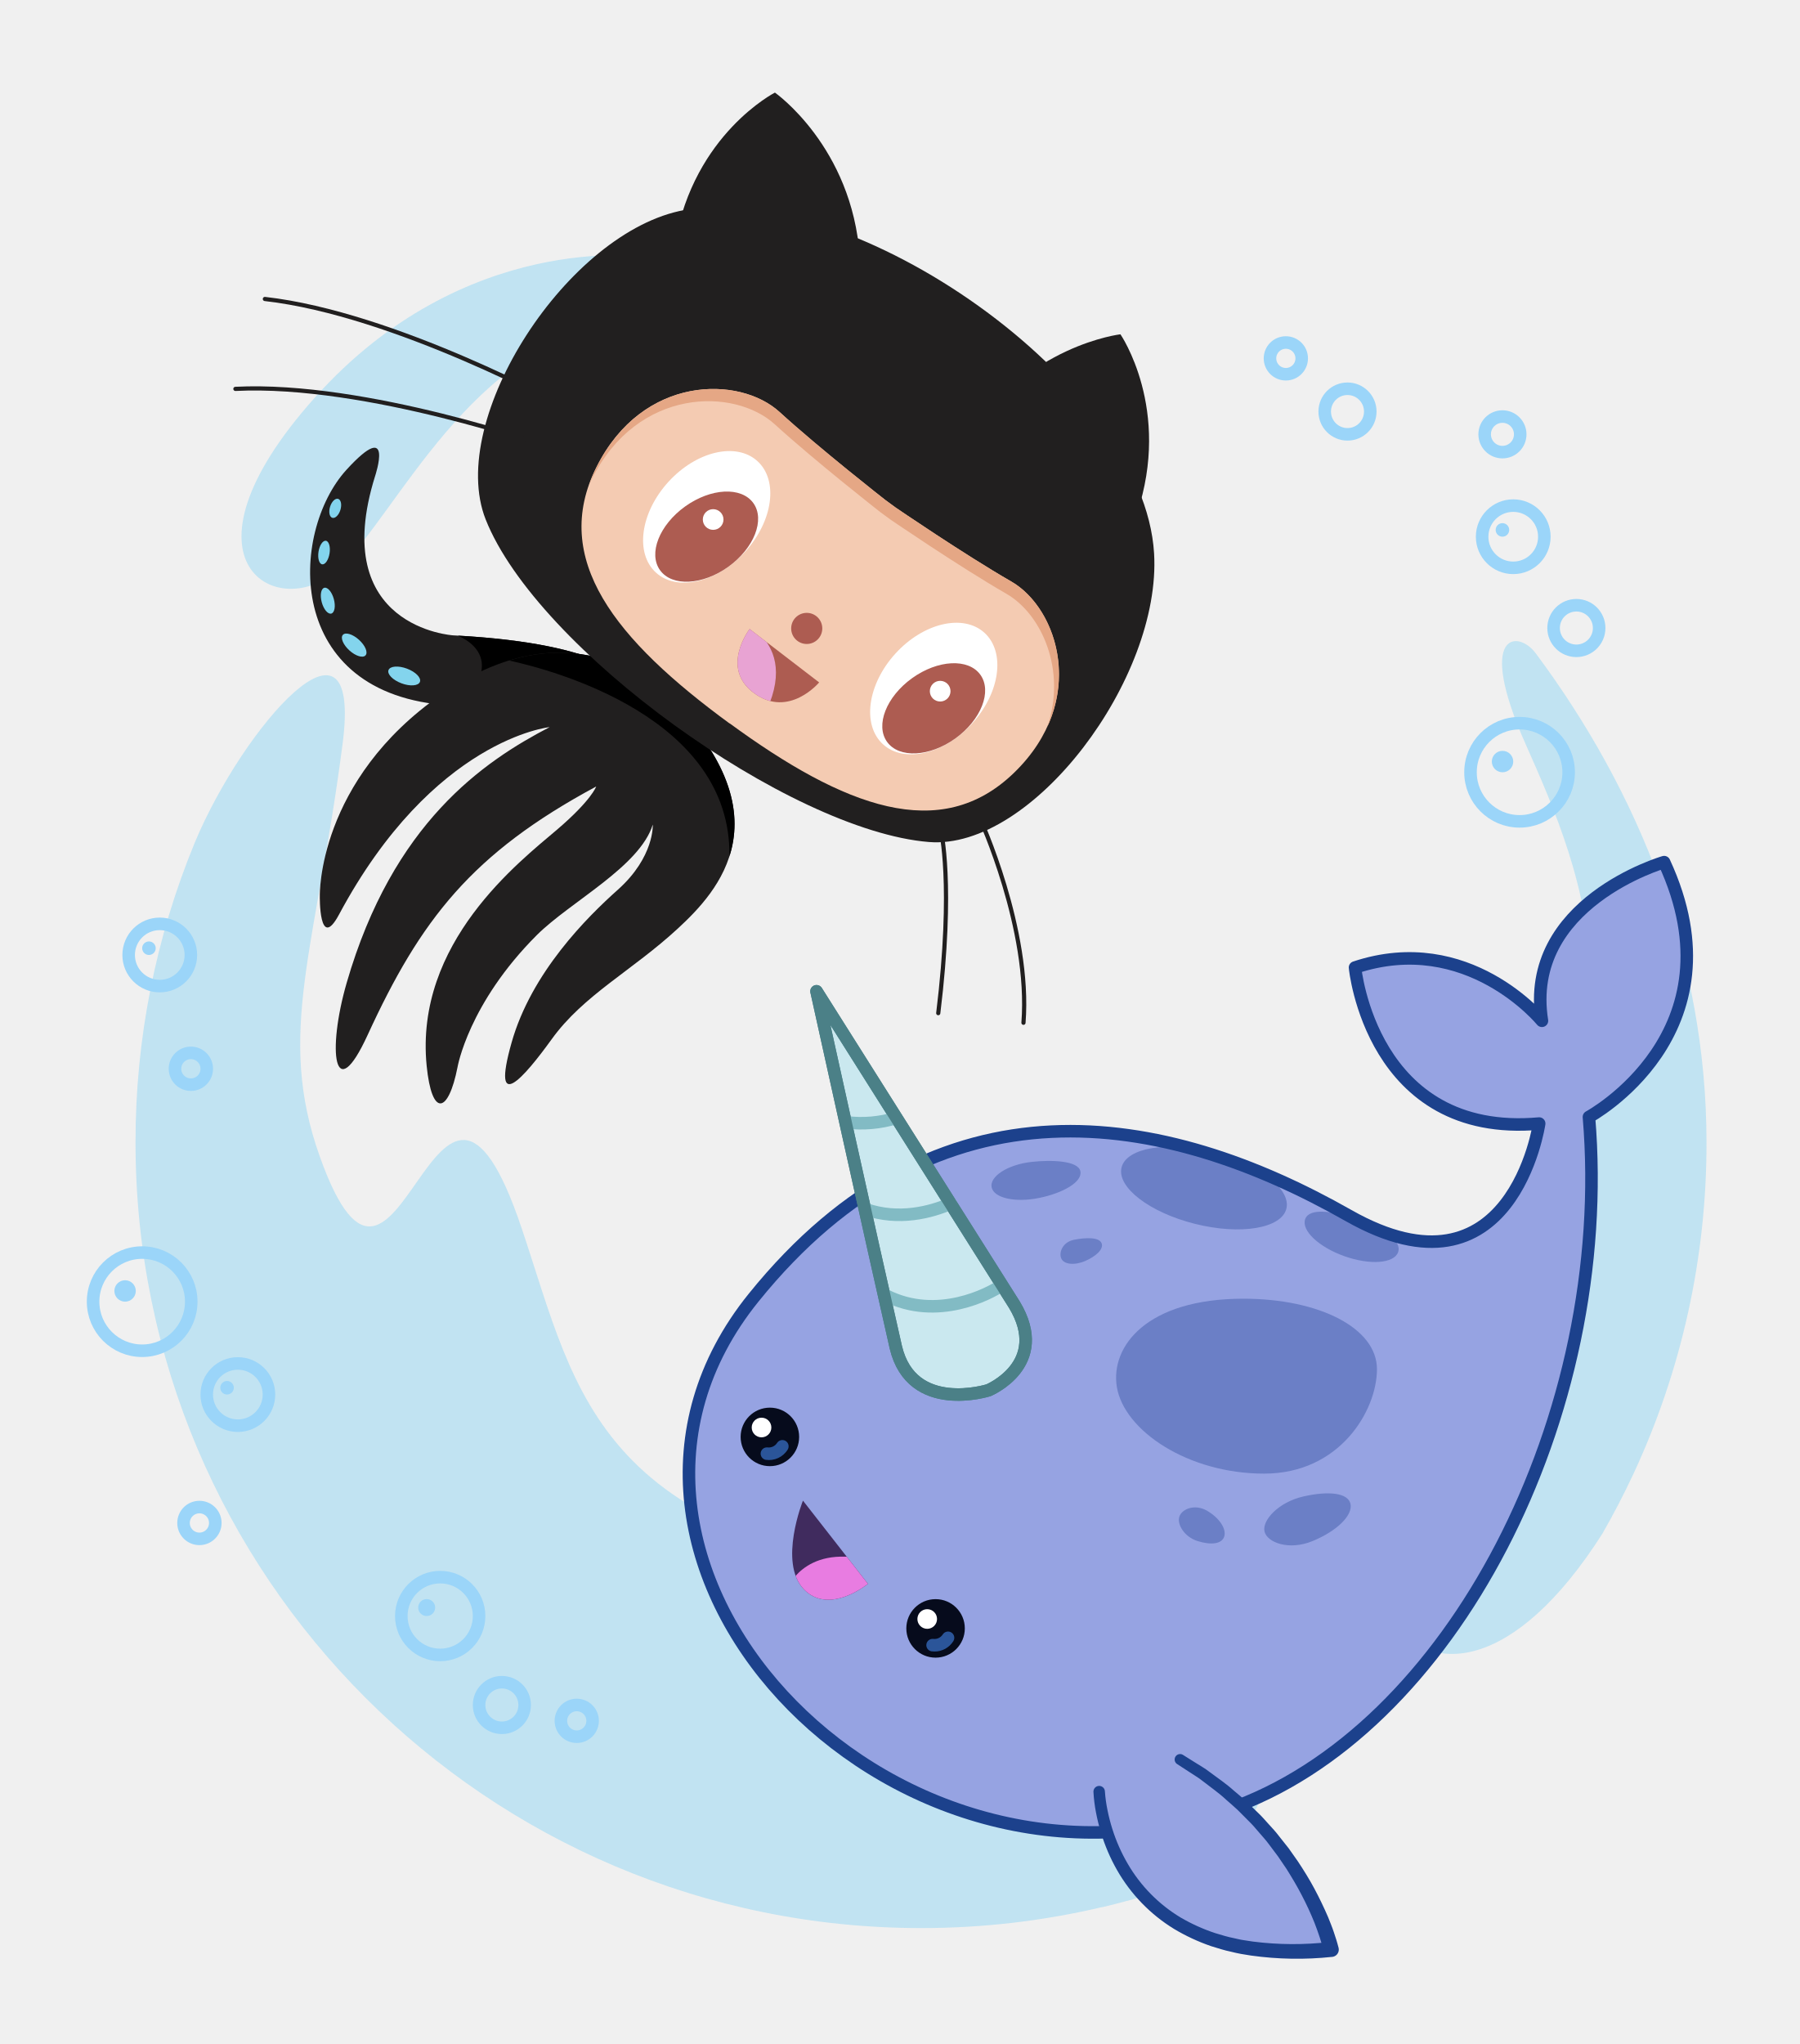
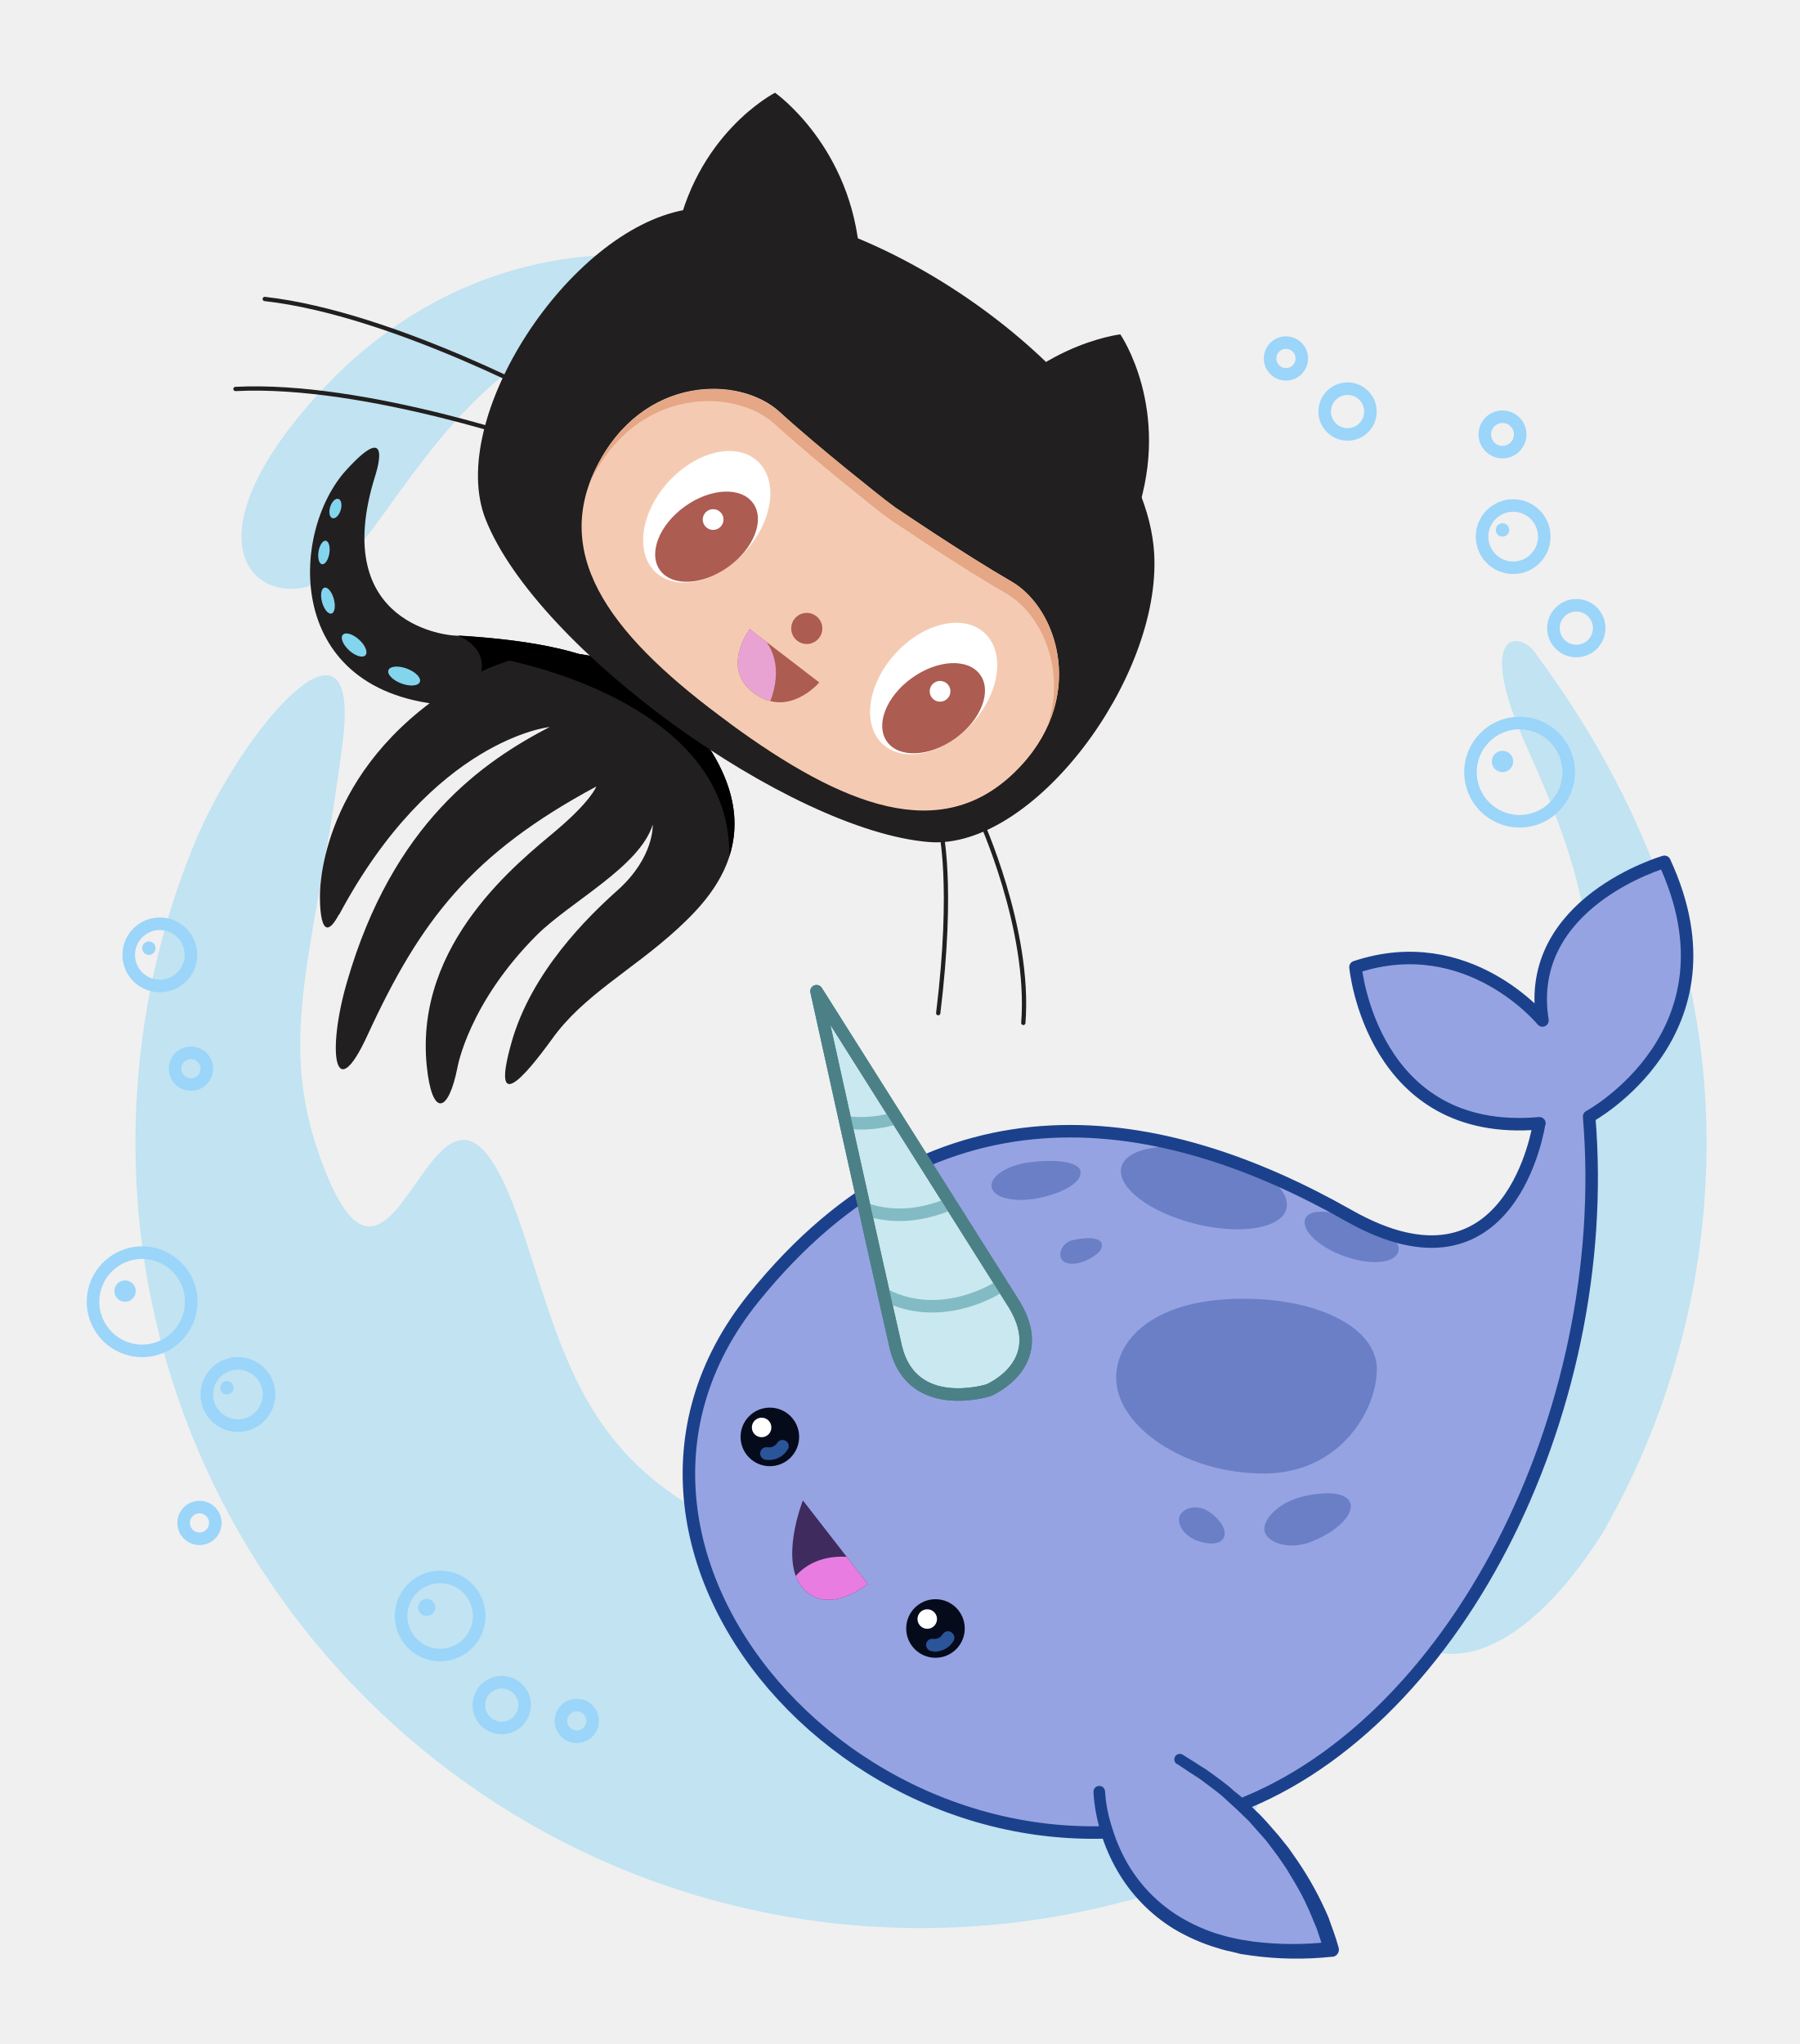
<svg xmlns="http://www.w3.org/2000/svg" viewBox="0 0 590 670">
  <defs>
-     <style>.cls-1,.cls-15,.cls-17,.cls-25,.cls-6,.cls-8{fill:none;}.cls-2{opacity:0.4;}.cls-3{fill:#7acff4;}.cls-4{fill:#96a3e2;}.cls-5{fill:#6b7fc6;}.cls-6{stroke:#1c418c;}.cls-15,.cls-17,.cls-25,.cls-6,.cls-7,.cls-8{stroke-linecap:round;stroke-linejoin:round;}.cls-15,.cls-17,.cls-6,.cls-7,.cls-8{stroke-width:4.11px;}.cls-7{fill:#cae8ef;}.cls-15,.cls-7{stroke:#4b8087;}.cls-8{stroke:#82bbc4;}.cls-9{fill:#060b1c;}.cls-10{fill:#fff;}.cls-11{fill:#2b5599;}.cls-12{fill:#402b5e;}.cls-13{clip-path:url(#clip-path);}.cls-14{fill:#e87ce1;}.cls-16{fill:#1c418c;}.cls-17{stroke:#9bd5f9;}.cls-18{fill:#9bd5f9;}.cls-19{fill:#211f1f;}.cls-20{fill:#83d4ed;}.cls-21{fill:#f4cbb2;}.cls-22{fill:#ad5c51;}.cls-23{clip-path:url(#clip-path-2);}.cls-24{fill:#e8a3d3;}.cls-25{stroke:#211f1f;stroke-width:1.37px;}.cls-26{fill:#e5a785;}</style>
-     <clipPath id="clip-path">
-       <path class="cls-1" d="M263.25,491.89l21.3,27.27s-12.74,10.5-21.07,1.72S263.25,491.89,263.25,491.89Z" />
+     <style>.a,.n{fill:none}.o{fill:#96a3e2}.d{fill:#6b7fc6}.a,.v{stroke-linecap:round;stroke-linejoin:round}.v{stroke-width:4.1}.a{stroke-width:4.11px}.e{fill:#060b1c}.f{fill:#fff}.g{fill:#2b5599}.a{stroke:#9bd5f9}.h{fill:#9bd5f9}.i{fill:#211f1f}.j{fill:#83d4ed}.k{fill:#ad5c51}</style>
+     <clipPath id="q">
+       <path d="M263.3 491.9l21.2 27.3s-12.7 10.5-21 1.7-.3-29-.3-29z" class="n" />
    </clipPath>
-     <clipPath id="clip-path-2">
-       <path class="cls-1" d="M245.76,206.18l22.8,17.51s-9.9,11.84-21.27,3.57S245.76,206.18,245.76,206.18Z" />
+     <clipPath id="p">
+       <path d="M245.8 206.2l22.8 17.5s-10 11.8-21.3 3.6-1.5-21.1-1.5-21.1z" class="n" />
    </clipPath>
  </defs>
-   <g id="nellie4">
-     <g class="cls-2">
-       <path class="cls-3" d="M503.59,214.27a.6.6,0,0,1-.11-.12c-5.77-7.82-19.69-7.15-3.34,29.67,19,42.84,46.32,104.23-23.43,188.51-63.72,77-9.17,161.17,48.62,70.41q5.5-9.57,10.21-19.65s0,0,0,0A256.26,256.26,0,0,0,559.48,374.5C559.48,313.93,537.21,259.5,503.59,214.27Z" />
-       <path class="cls-3" d="M321.25,519C194.8,507,189.71,458,171,402.53c-28.33-84.2-40,50.14-66.19-23.53-14.4-40.46-1.15-68.1,7.53-135.33,6.48-50.19-32.67-5.34-48.44,32.43a256.87,256.87,0,0,0-19.47,98.4C44.47,516.71,159.76,632,302,632a258.1,258.1,0,0,0,59.31-6.87l.18,0c3-.71,6-1.49,9-2.31l.16,0C435.14,603,442.1,530.47,321.25,519Z" />
-       <path class="cls-3" d="M111.29,186.25c19.25-18.5,43.25-73.5,91.5-80.25,0,0,21.63-19.2,8.5-21.85,0,0-59-8.65-108,46.1S92,204.75,111.29,186.25Z" />
-     </g>
-     <path class="cls-4" d="M504.62,368.29s-8.82,60.65-62.54,30.13c-60.25-34.24-134.52-48-195,26.93-68.93,85.37,42.74,206.34,154.86,168,74-25.3,127.25-129.6,119-227.22,0,0,50.67-27.38,24.65-83.53,0,0-46.22,13.35-40.06,52,0,0-24.3-29.79-61.28-17.46C444.25,317.17,449.61,373.2,504.62,368.29Z" />
-     <path class="cls-5" d="M451.44,448.81c0,13.52-12.14,34.23-37,34.23s-45.88-14-48.28-28.41C364,441.29,376,425.7,407.62,425.7,432.45,425.7,451.44,435.28,451.44,448.81Z" />
-     <path class="cls-5" d="M361.14,407.47c.85,1.95-1.85,4.34-5.34,5.86s-7,1.15-7.86-.81.43-5.38,4.16-6.13C356.07,405.6,360.29,405.51,361.14,407.47Z" />
-     <path class="cls-5" d="M401.37,503.65c-.77,2.47-4.32,2.87-8.72,1.5s-6.81-5.52-6-8,4.95-4.27,9-2C399.83,497.56,402.14,501.18,401.37,503.65Z" />
-     <path class="cls-5" d="M442.76,492.94c-.82-3.61-7.15-4.3-15.42-2.42s-13.59,7.86-12.77,11.47,8,6.36,15.74,3.16C438.58,501.76,443.58,496.55,442.76,492.94Z" />
-     <ellipse class="cls-5" cx="394.72" cy="389.43" rx="12.1" ry="27.85" transform="translate(-78.93 677.72) rotate(-75.94)" />
-     <path class="cls-5" d="M458.37,410.45c-1.32,3.71-9.21,4.3-17.62,1.31s-14.16-8.44-12.84-12.15,8.9-2.81,17.31.18S459.7,406.73,458.37,410.45Z" />
-     <path class="cls-5" d="M354.21,383.93c.71,3.52-5.76,7.18-13.61,8.76s-14.78,0-15.49-3.52,5.22-7.45,13.18-8.32C344.62,380.15,353.5,380.41,354.21,383.93Z" />
-     <path class="cls-6" d="M504.62,368.29s-8.82,60.65-62.54,30.13c-60.25-34.24-134.52-48-195,26.93-68.93,85.37,42.74,206.34,154.86,168,74-25.3,127.25-129.6,119-227.22,0,0,50.67-27.38,24.65-83.53,0,0-46.22,13.35-40.06,52,0,0-24.3-29.79-61.28-17.46C444.25,317.17,449.61,373.2,504.62,368.29Z" />
-     <path class="cls-7" d="M332.58,427.68C313.87,398,267.7,324.93,267.7,324.93s18.7,84.73,26,116.69c5.27,22.08,30.38,14.09,30.38,14.09S344.39,447.27,332.58,427.68Z" />
-     <path class="cls-8" d="M328.05,421.53c-3.47,2.36-20.7,11.7-37.64,3.08" />
-     <path class="cls-8" d="M311.67,394.53c-6.43,2.79-17,5.64-27.92,1.82" />
-     <path class="cls-8" d="M293.91,366.43a39,39,0,0,1-16.51,1.44" />
-     <circle class="cls-9" cx="252.41" cy="471" r="9.59" />
-     <circle class="cls-10" cx="249.67" cy="467.92" r="3.22" />
-     <path class="cls-11" d="M257.59,472.34a2.06,2.06,0,0,0-2.83.65,3.23,3.23,0,0,1-3.15,1.45,2.06,2.06,0,0,0-.59,4.07,7.23,7.23,0,0,0,7.22-3.34A2.06,2.06,0,0,0,257.59,472.34Z" />
-     <circle class="cls-9" cx="306.73" cy="533.77" r="9.59" />
-     <circle class="cls-10" cx="303.99" cy="530.69" r="3.22" />
-     <path class="cls-11" d="M311.91,535.11a2.06,2.06,0,0,0-2.83.65,3.23,3.23,0,0,1-3.15,1.45,2.06,2.06,0,0,0-.59,4.07,7.35,7.35,0,0,0,1.06.07,7.22,7.22,0,0,0,6.16-3.41A2.06,2.06,0,0,0,311.91,535.11Z" />
-     <path class="cls-12" d="M263.25,491.89l21.3,27.27s-12.74,10.5-21.07,1.72S263.25,491.89,263.25,491.89Z" />
-     <g class="cls-13">
-       <path class="cls-14" d="M258.55,519.93s6.58-15.4,30.08-7.36l-2.18,13.61-23.62,1.29Z" />
-     </g>
-     <path class="cls-15" d="M332.58,427.68C313.87,398,267.7,324.93,267.7,324.93s18.7,84.73,26,116.69c5.27,22.08,30.38,14.09,30.38,14.09S344.39,447.27,332.58,427.68Z" />
-     <path class="cls-4" d="M360.37,587.29s1.71,59.23,76,51.7c0,0-8.22-38-49.65-62.31" />
-     <path class="cls-16" d="M362.25,587.24a46.25,46.25,0,0,0,.85,6.13,58,58,0,0,0,1.57,6.1,56,56,0,0,0,5.07,11.47,49.69,49.69,0,0,0,17.33,17.6,59.52,59.52,0,0,0,11.39,5.13c2,.59,4,1.24,6.07,1.63,1,.21,2.05.5,3.09.64l3.12.48a104.17,104.17,0,0,0,25.39.12h0l-2.16,3c-.17-.69-.37-1.52-.61-2.29s-.46-1.56-.73-2.34c-.49-1.57-1.11-3.11-1.68-4.66a98.67,98.67,0,0,0-4.18-9.05c-1.52-2.95-3.24-5.81-5-8.62l-2.81-4.13-3-4c-1-1.36-2.13-2.56-3.21-3.83s-2.16-2.56-3.37-3.71l-3.53-3.55c-1.2-1.16-2.5-2.22-3.74-3.33-2.44-2.29-5.2-4.2-7.84-6.25-1.3-1.06-2.77-1.88-4.16-2.82l-4.21-2.74-.11-.07a1.79,1.79,0,0,1,1.92-3l4.39,2.75c1.45.94,3,1.76,4.33,2.83,2.77,2.07,5.65,4,8.22,6.33,1.31,1.13,2.67,2.21,3.93,3.39l3.72,3.62c1.28,1.18,2.4,2.51,3.57,3.79s2.36,2.54,3.4,3.93l3.23,4.07,3,4.26c1.92,2.89,3.76,5.84,5.4,8.91s3.15,6.2,4.53,9.4c.64,1.63,1.32,3.24,1.87,4.91.29.82.57,1.66.82,2.51s.5,1.67.74,2.63a2.4,2.4,0,0,1-1.76,2.91l-.36.06h-.05a108.6,108.6,0,0,1-26.53-.44l-3.31-.54c-1.1-.17-2.18-.48-3.27-.72-2.19-.44-4.32-1.16-6.47-1.81a64.32,64.32,0,0,1-12.23-5.68A54,54,0,0,1,366.23,613a59,59,0,0,1-5.29-12.35,60.64,60.64,0,0,1-1.61-6.51,49,49,0,0,1-.84-6.76,1.88,1.88,0,0,1,3.76-.2Z" />
-     <circle class="cls-17" cx="46.61" cy="426.67" r="16.09" />
-     <circle class="cls-18" cx="41.01" cy="423.16" r="3.51" />
-     <circle class="cls-17" cx="498.2" cy="253.14" r="16.09" />
-     <circle class="cls-18" cx="492.61" cy="249.63" r="3.51" />
-     <circle class="cls-17" cx="52.38" cy="313.03" r="10.2" />
-     <circle class="cls-18" cx="48.83" cy="310.81" r="2.22" />
-     <circle class="cls-17" cx="77.98" cy="457.12" r="10.2" />
-     <circle class="cls-18" cx="74.44" cy="454.89" r="2.22" />
-     <circle class="cls-17" cx="496.12" cy="175.93" r="10.2" />
-     <circle class="cls-18" cx="492.58" cy="173.7" r="2.22" />
-     <circle class="cls-17" cx="144.32" cy="529.72" r="12.75" />
-     <circle class="cls-18" cx="139.89" cy="526.94" r="2.78" />
-     <circle class="cls-17" cx="62.58" cy="350.33" r="5.21" />
-     <circle class="cls-17" cx="65.38" cy="499.21" r="5.21" />
-     <circle class="cls-17" cx="164.54" cy="558.88" r="7.47" />
-     <circle class="cls-17" cx="189.09" cy="564.07" r="5.2" />
-     <circle class="cls-17" cx="441.78" cy="134.9" r="7.47" />
-     <circle class="cls-17" cx="492.58" cy="142.37" r="5.83" />
-     <circle class="cls-17" cx="516.82" cy="205.86" r="7.47" />
-     <circle class="cls-17" cx="421.57" cy="117.47" r="5.2" />
-     <path class="cls-19" d="M206.27,224.08S201.6,211,148.56,208.26c0,0-41.19-2.48-25.56-52.28,0,0,6.46-19.34-9.4-2-18.67,20.46-20.87,73.87,33.9,77.24S206.27,224.08,206.27,224.08Z" />
-     <ellipse class="cls-20" cx="109.9" cy="166.62" rx="3.25" ry="1.77" transform="translate(-81.71 222.51) rotate(-72.85)" />
-     <ellipse class="cls-20" cx="106.23" cy="181.1" rx="3.91" ry="1.83" transform="translate(-89.32 257.54) rotate(-80.95)" />
-     <ellipse class="cls-20" cx="107.45" cy="196.91" rx="2.05" ry="4.38" transform="translate(-48.02 35.21) rotate(-15.26)" />
-     <ellipse class="cls-20" cx="116.4" cy="212.13" rx="2.35" ry="5.02" transform="matrix(0.67, -0.74, 0.74, 0.67, -118.84, 155.47)" />
-     <ellipse class="cls-20" cx="132.52" cy="221.56" rx="2.57" ry="5.5" transform="translate(-121.44 267.98) rotate(-69.47)" />
-     <path d="M184.44,231.18l12.12-14.3c-7.79-3.45-21.71-7.12-46.41-8.53,8.34,3.78,12.15,11.42.56,23.08C165.55,232.22,176.45,232,184.44,231.18Z" />
-     <path class="cls-19" d="M111.14,299.79c-6.61,12.33-6.29-6.18-6.29-6.18s-.87-37.79,40-66.08c44.51-30.78,73.28.32,73.28.32,40.36,39.69,17.14,64.45,4.18,76.44-14.92,13.82-31,21.84-41.45,36.37-9,12.45-19.94,25.17-13.14,1.11,6.49-23,24.76-41.14,34.88-50.16,12-10.74,11.42-21.32,11.42-21.32-4.31,13.83-26.91,25.19-38,36.2C153.55,328.94,150,349.81,150,349.81c-3,15.29-8.43,16.52-10.12-.46-4-40.41,30.45-66.91,42.7-77.36,11.39-9.72,12.88-14.18,12.88-14.18-40.84,21.95-57.57,43.67-74.93,81.45-11,23.95-13.36,5.28-6.86-17.13,15.17-52.38,44.82-72.51,66.53-83.79C180.21,238.34,142,242.18,111.14,299.79Z" />
-     <path d="M218.15,227.85s-19.51-21.08-51.25-11.34c14.61,3.18,73,18.75,72.24,64.24C243.4,267.52,240.69,250,218.15,227.85Z" />
-     <path class="cls-19" d="M304.52,276c-45.59-3.7-128.47-63.22-145.3-105.75-13-32.94,27.09-94.57,65.26-101.42C279.37,59,375,124.94,378.37,181.39,380.82,222.32,338.52,278.76,304.52,276Z" />
-     <path class="cls-19" d="M221.34,79.47c6.22-35.59,32.72-49.12,32.72-49.12s25.31,17.71,27.82,53.8" />
-     <path class="cls-19" d="M372.74,168.36c11.46-34.27-5.4-58.78-5.4-58.78s-30.69,3.53-50.07,34.07" />
-     <path class="cls-21" d="M239.14,237.05c37.61,27.51,69.26,39.69,93.43,16.15s14.4-53.7-1.05-62.59-37.92-24.25-37.92-24.25l-3.42-2.51s-21.46-16.77-34.61-28.79-44.86-12.21-60,18,6.1,56.64,43.7,84.14Z" />
-     <circle class="cls-22" cx="264.49" cy="205.99" r="5.1" />
-     <ellipse class="cls-10" cx="231.69" cy="169.4" rx="24.71" ry="17.01" transform="translate(-49.53 226.78) rotate(-47.7)" />
-     <ellipse class="cls-22" cx="231.69" cy="175.93" rx="18.84" ry="12.16" transform="translate(-59.13 168.49) rotate(-35.75)" />
-     <circle class="cls-10" cx="233.81" cy="170.29" r="3.39" />
-     <ellipse class="cls-10" cx="306.12" cy="225.68" rx="24.71" ry="17.01" transform="translate(-66.81 300.23) rotate(-47.7)" />
-     <ellipse class="cls-22" cx="306.12" cy="232.2" rx="18.84" ry="12.16" transform="translate(-77.98 222.58) rotate(-35.75)" />
-     <circle class="cls-10" cx="308.24" cy="226.56" r="3.39" />
-     <path class="cls-22" d="M245.76,206.18l22.8,17.51s-9.9,11.84-21.27,3.57S245.76,206.18,245.76,206.18Z" />
-     <g class="cls-23">
-       <path class="cls-24" d="M237.57,201.32s25.37,6.09,13.81,31.4l-21-16.15Z" />
-     </g>
-     <path class="cls-25" d="M185.22,133.45S129.53,102.82,86.84,98" />
-     <path class="cls-25" d="M180,146.55s-59.91-21.23-102.82-19.08" />
-     <path class="cls-25" d="M321.26,268.25s16.68,36.27,14.29,67" />
-     <path class="cls-25" d="M308.44,272s4.37,17.66-.83,60.1" />
-     <path class="cls-26" d="M237.68,241.18l-.08-.06-.08-.06Z" />
-     <path class="cls-26" d="M254,139.07c13.14,12,34.6,28.79,34.6,28.79l3.43,2.51s22.47,15.37,37.92,24.26c11.49,6.61,19.84,25,13.39,43.7,9.24-20,.55-40.63-11.77-47.72-15.44-8.88-37.92-24.25-37.92-24.25l-3.42-2.51s-21.46-16.77-34.61-28.79-44.86-12.21-60,18a50,50,0,0,0-2.5,5.9c.28-.63.56-1.26.88-1.89C209.08,126.86,240.8,127.05,254,139.07Z" />
-     <path class="cls-26" d="M239.3,237.16l-.08,0-.08-.06Z" />
-   </g>
+   <path fill="#7acff4" d="M503.6 214.3a.6.6 0 0 1-.1-.2c-5.8-7.8-19.7-7.1-3.4 29.7 19 42.9 46.4 104.2-23.4 188.5-63.7 77-9.2 161.2 48.6 70.4q5.5-9.5 10.2-19.6a256.3 256.3 0 0 0 24-108.6c0-60.6-22.3-115-56-160.2zM321.3 519C194.8 507 189.7 458 171 402.5c-28.3-84.2-40 50.2-66.2-23.5-14.4-40.5-1.1-68.1 7.5-135.3 6.5-50.2-32.6-5.4-48.4 32.4a256.9 256.9 0 0 0-19.5 98.4A257.6 257.6 0 0 0 302 632a258.1 258.1 0 0 0 59.3-6.9h.2l9-2.3h.2C435 603 442 530.5 321.3 519zm-210-332.7c19.2-18.6 43.2-73.6 91.5-80.3 0 0 21.6-19.2 8.5-21.9 0 0-59-8.6-108 46.2s-11.3 74.4 8 56z" opacity=".4" />
+   <path d="M504.6 368.3s-8.8 60.6-62.5 30.1c-60.3-34.2-134.5-48-195 27-69 85.3 42.7 206.3 154.8 168C476 568 529.2 463.8 521 366c0 0 50.7-27.4 24.7-83.5 0 0-46.2 13.3-40 52 0 0-24.4-29.8-61.3-17.5 0 0 5.3 56.1 60.3 51.2z" class="o" />
+   <path d="M451.4 448.8c0 13.5-12.1 34.2-37 34.2s-45.8-14-48.2-28.4c-2.2-13.3 9.8-28.9 41.4-28.9 24.8 0 43.8 9.6 43.8 23.1zm-90.3-41.3c.9 2-1.8 4.3-5.3 5.8s-7 1.2-7.9-.8.5-5.4 4.2-6.1c4-.8 8.2-.9 9 1zm40.3 96.1c-.8 2.5-4.3 3-8.7 1.5s-6.9-5.5-6-8 4.9-4.2 9-2c4.1 2.5 6.4 6 5.7 8.5zm41.4-10.6c-.9-3.7-7.2-4.4-15.5-2.5s-13.6 7.9-12.7 11.5 8 6.4 15.7 3.2c8.3-3.4 13.3-8.6 12.5-12.3z" class="d" />
+   <ellipse cx="394.7" cy="389.4" class="d" rx="12.1" ry="27.9" transform="rotate(-75.9 394.7 389.4)" />
+   <path d="M458.4 410.4c-1.3 3.8-9.2 4.4-17.6 1.4s-14.2-8.5-12.9-12.2 9-2.8 17.3.2 14.5 7 13.2 10.6zM354.2 384c.7 3.5-5.8 7.1-13.6 8.7s-14.8 0-15.5-3.5 5.2-7.5 13.2-8.3c6.3-.8 15.2-.5 16 3z" class="d" />
+   <path fill="none" stroke="#1c418c" d="M504.6 368.3s-8.8 60.6-62.5 30.1c-60.3-34.2-134.5-48-195 27-69 85.3 42.7 206.3 154.8 168C476 568 529.2 463.8 521 366c0 0 50.7-27.4 24.7-83.5 0 0-46.2 13.3-40 52 0 0-24.4-29.8-61.3-17.5 0 0 5.3 56.1 60.3 51.2z" class="v" />
+   <path fill="#cae8ef" stroke="#4b8087" d="M332.6 427.7l-64.9-102.8s18.7 84.8 26 116.7c5.3 22.1 30.4 14.1 30.4 14.1s20.3-8.4 8.5-28z" class="v" />
+   <path fill="none" stroke="#82bbc4" stroke-linecap="round" stroke-linejoin="round" stroke-width="4.1" d="M328 421.5c-3.4 2.4-20.6 11.7-37.6 3.1m21.3-30.1c-6.5 2.8-17 5.7-28 1.8m10.3-29.9a39 39 0 0 1-16.6 1.5" />
+   <circle cx="252.4" cy="471" r="9.6" class="e" />
+   <circle cx="249.7" cy="467.9" r="3.2" class="f" />
+   <path d="M257.6 472.3a2 2 0 0 0-2.8.7 3.2 3.2 0 0 1-3.2 1.4 2 2 0 0 0-.6 4.1 7.2 7.2 0 0 0 7.2-3.3 2 2 0 0 0-.6-2.9z" class="g" />
+   <circle cx="306.7" cy="533.8" r="9.6" class="e" />
+   <circle cx="304" cy="530.7" r="3.2" class="f" />
+   <path d="M312 535.1a2 2 0 0 0-3 .7 3.2 3.2 0 0 1-3 1.4 2 2 0 0 0-.7 4 7.3 7.3 0 0 0 1.1.2 7.2 7.2 0 0 0 6.2-3.5 2 2 0 0 0-.7-2.8z" class="g" />
+   <path fill="#402b5e" d="M263.3 491.9l21.2 27.3s-12.7 10.5-21 1.7-.3-29-.3-29z" />
+   <path fill="#e87ce1" d="M258.6 520s6.5-15.5 30-7.4l-2.2 13.6-23.6 1.3z" clip-path="url(#q)" />
+   <path fill="none" stroke="#4b8087" d="M332.6 427.7l-64.9-102.8s18.7 84.8 26 116.7c5.3 22.1 30.4 14.1 30.4 14.1s20.3-8.4 8.5-28z" class="v" />
+   <path d="M360.4 587.3s1.7 59.2 76 51.7c0 0-8.2-38-49.7-62.3" class="o" />
+   <path fill="#1c418c" d="M362.3 587.2a46.3 46.3 0 0 0 .8 6.2 58 58 0 0 0 1.6 6 56 56 0 0 0 5 11.5 49.7 49.7 0 0 0 17.4 17.6 59.5 59.5 0 0 0 11.4 5.2c2 .6 4 1.2 6 1.6 1 .2 2 .5 3.1.6l3.1.5a104.2 104.2 0 0 0 25.4.1l-2.1 3-.6-2.2-.8-2.4c-.5-1.6-1-3.1-1.7-4.6a98.7 98.7 0 0 0-4.1-9.1c-1.6-3-3.3-5.8-5-8.6l-2.8-4.1-3-4c-1-1.4-2.2-2.6-3.3-3.9l-3.3-3.7-3.6-3.5-3.7-3.4c-2.4-2.3-5.2-4.2-7.8-6.2-1.3-1-2.8-1.9-4.2-2.8l-4.2-2.8h-.1a1.8 1.8 0 0 1 2-3l4.3 2.7c1.4 1 3 1.8 4.3 2.8 2.8 2.1 5.7 4 8.2 6.4 1.4 1 2.7 2.2 4 3.4l3.7 3.6c1.3 1.2 2.4 2.5 3.6 3.8l3.4 3.9 3.2 4 3 4.3a108.8 108.8 0 0 1 10 18.3l1.8 5 .8 2.4.8 2.7a2.4 2.4 0 0 1-1.8 2.9h-.4a108.6 108.6 0 0 1-26.5-.4l-3.4-.5-3.2-.8c-2.2-.4-4.3-1.1-6.5-1.8a64.3 64.3 0 0 1-12.2-5.6 54 54 0 0 1-18.7-19.3 59 59 0 0 1-5.3-12.3 60.6 60.6 0 0 1-1.6-6.6 49 49 0 0 1-.8-6.7 1.9 1.9 0 0 1 3.8-.2z" />
+   <circle cx="46.6" cy="426.7" r="16.1" class="a" />
+   <circle cx="41" cy="423.2" r="3.5" class="h" />
+   <circle cx="498.2" cy="253.1" r="16.1" class="a" />
+   <circle cx="492.6" cy="249.6" r="3.5" class="h" />
+   <circle cx="52.4" cy="313" r="10.2" class="a" />
+   <circle cx="48.8" cy="310.8" r="2.2" class="h" />
+   <circle cx="78" cy="457.1" r="10.2" class="a" />
+   <circle cx="74.4" cy="454.9" r="2.2" class="h" />
+   <circle cx="496.1" cy="175.9" r="10.2" class="a" />
+   <circle cx="492.6" cy="173.7" r="2.2" class="h" />
+   <circle cx="144.3" cy="529.7" r="12.8" class="a" />
+   <circle cx="139.9" cy="526.9" r="2.8" class="h" />
+   <circle cx="62.6" cy="350.3" r="5.2" class="a" />
+   <circle cx="65.4" cy="499.2" r="5.2" class="a" />
+   <circle cx="164.5" cy="558.9" r="7.5" class="a" />
+   <circle cx="189.1" cy="564.1" r="5.2" class="a" />
+   <circle cx="441.8" cy="134.9" r="7.5" class="a" />
+   <circle cx="492.6" cy="142.4" r="5.8" class="a" />
+   <circle cx="516.8" cy="205.9" r="7.5" class="a" />
+   <circle cx="421.6" cy="117.5" r="5.2" class="a" />
+   <path d="M206.3 224s-4.7-13-57.7-15.7c0 0-41.2-2.5-25.6-52.3 0 0 6.5-19.4-9.4-2-18.7 20.4-20.9 73.8 33.9 77.2s58.8-7.1 58.8-7.1z" class="i" />
+   <ellipse cx="109.9" cy="166.6" class="j" rx="3.3" ry="1.8" transform="rotate(-72.8 110 166.6)" />
+   <ellipse cx="106.2" cy="181.1" class="j" rx="3.9" ry="1.8" transform="rotate(-81 106.2 181.1)" />
+   <ellipse cx="107.5" cy="196.9" class="j" rx="2" ry="4.4" transform="rotate(-15.3 107.4 196.8)" />
+   <ellipse cx="116.4" cy="212.1" class="j" rx="2.4" ry="5" transform="rotate(-47.9 115.5 212.1)" />
+   <ellipse cx="132.5" cy="221.6" class="j" rx="2.6" ry="5.5" transform="rotate(-69.5 132.5 221.6)" />
+   <path d="M184.4 231.2l12.2-14.3c-7.8-3.5-21.7-7.1-46.4-8.6 8.3 3.8 12.1 11.5.5 23.1 14.9.8 25.8.6 33.7-.2z" />
+   <path d="M111.1 299.8c-6.6 12.3-6.2-6.2-6.2-6.2s-1-37.8 40-66c44.5-30.8 73.2.3 73.2.3 40.4 39.6 17.2 64.4 4.2 76.4-15 13.8-31 21.8-41.4 36.4-9 12.4-20 25.1-13.2 1 6.5-23 24.8-41 34.9-50 12-10.8 11.4-21.4 11.4-21.4-4.3 13.8-26.9 25.2-38 36.2-22.4 22.4-26 43.3-26 43.3-3 15.3-8.4 16.5-10.1-.5-4-40.4 30.4-66.9 42.7-77.3 11.4-9.7 12.9-14.2 12.9-14.2-40.9 22-57.6 43.7-75 81.5-11 24-13.3 5.2-6.8-17.2 15.1-52.4 44.8-72.5 66.5-83.8 0 0-38.2 3.9-69 61.5z" class="i" />
+   <path d="M218.2 227.8s-19.6-21-51.3-11.3c14.6 3.2 73 18.8 72.2 64.2 4.3-13.2 1.6-30.7-21-52.8z" />
+   <path d="M304.5 276C259 272.3 176 212.8 159.2 170.2c-13-32.9 27.1-94.5 65.3-101.4C279.4 59 375 125 378.4 181.4c2.4 41-39.9 97.4-73.9 94.6z" class="i" />
+   <path d="M221.3 79.5c6.3-35.6 32.8-49.1 32.8-49.1s25.3 17.7 27.8 53.8m90.8 84.2c11.5-34.3-5.4-58.8-5.4-58.8s-30.6 3.5-50 34" class="i" />
+   <path fill="#f4cbb2" d="M239.1 237c37.6 27.6 69.3 39.7 93.5 16.2s14.4-53.7-1-62.6-38-24.2-38-24.2l-3.4-2.5S268.7 147 255.6 135s-44.9-12.2-60 18 6 56.6 43.7 84.1z" />
+   <circle cx="264.5" cy="206" r="5.1" class="k" />
+   <ellipse cx="231.7" cy="169.4" class="f" rx="24.7" ry="17" transform="rotate(-47.7 231.7 169.4)" />
+   <ellipse cx="231.7" cy="175.9" class="k" rx="18.8" ry="12.2" transform="rotate(-35.7 231.7 176)" />
+   <circle cx="233.8" cy="170.3" r="3.4" class="f" />
+   <ellipse cx="306.1" cy="225.7" class="f" rx="24.7" ry="17" transform="rotate(-47.7 306.1 225.7)" />
+   <ellipse cx="306.1" cy="232.2" class="k" rx="18.8" ry="12.2" transform="rotate(-35.7 306 232.2)" />
+   <circle cx="308.2" cy="226.6" r="3.4" class="f" />
+   <path d="M245.8 206.2l22.8 17.5s-10 11.8-21.3 3.6-1.5-21.1-1.5-21.1z" class="k" />
+   <path fill="#e8a3d3" d="M237.6 201.3s25.3 6.1 13.8 31.4l-21-16.1z" clip-path="url(#p)" />
+   <path fill="none" stroke="#211f1f" stroke-linecap="round" stroke-linejoin="round" stroke-width="1.4" d="M185.2 133.4S129.5 102.8 86.8 98m93.2 48.6s-60-21.3-102.8-19.1m244.1 140.8s16.6 36.2 14.2 67M308.4 272s4.4 17.7-.8 60.1" />
+   <path fill="#e5a785" d="M237.7 241.2h-.1v-.1zM254 139c13.1 12 34.6 28.9 34.6 28.9l3.4 2.5s22.5 15.3 38 24.2c11.4 6.6 19.8 25 13.3 43.7 9.3-20 .6-40.6-11.7-47.7-15.5-8.9-38-24.2-38-24.2l-3.4-2.6s-21.4-16.7-34.6-28.7-44.8-12.2-60 18a50 50 0 0 0-2.5 5.9l.9-2c15-30.1 46.8-30 60-18zm-14.7 98.2l-.2-.1z" />
</svg>
